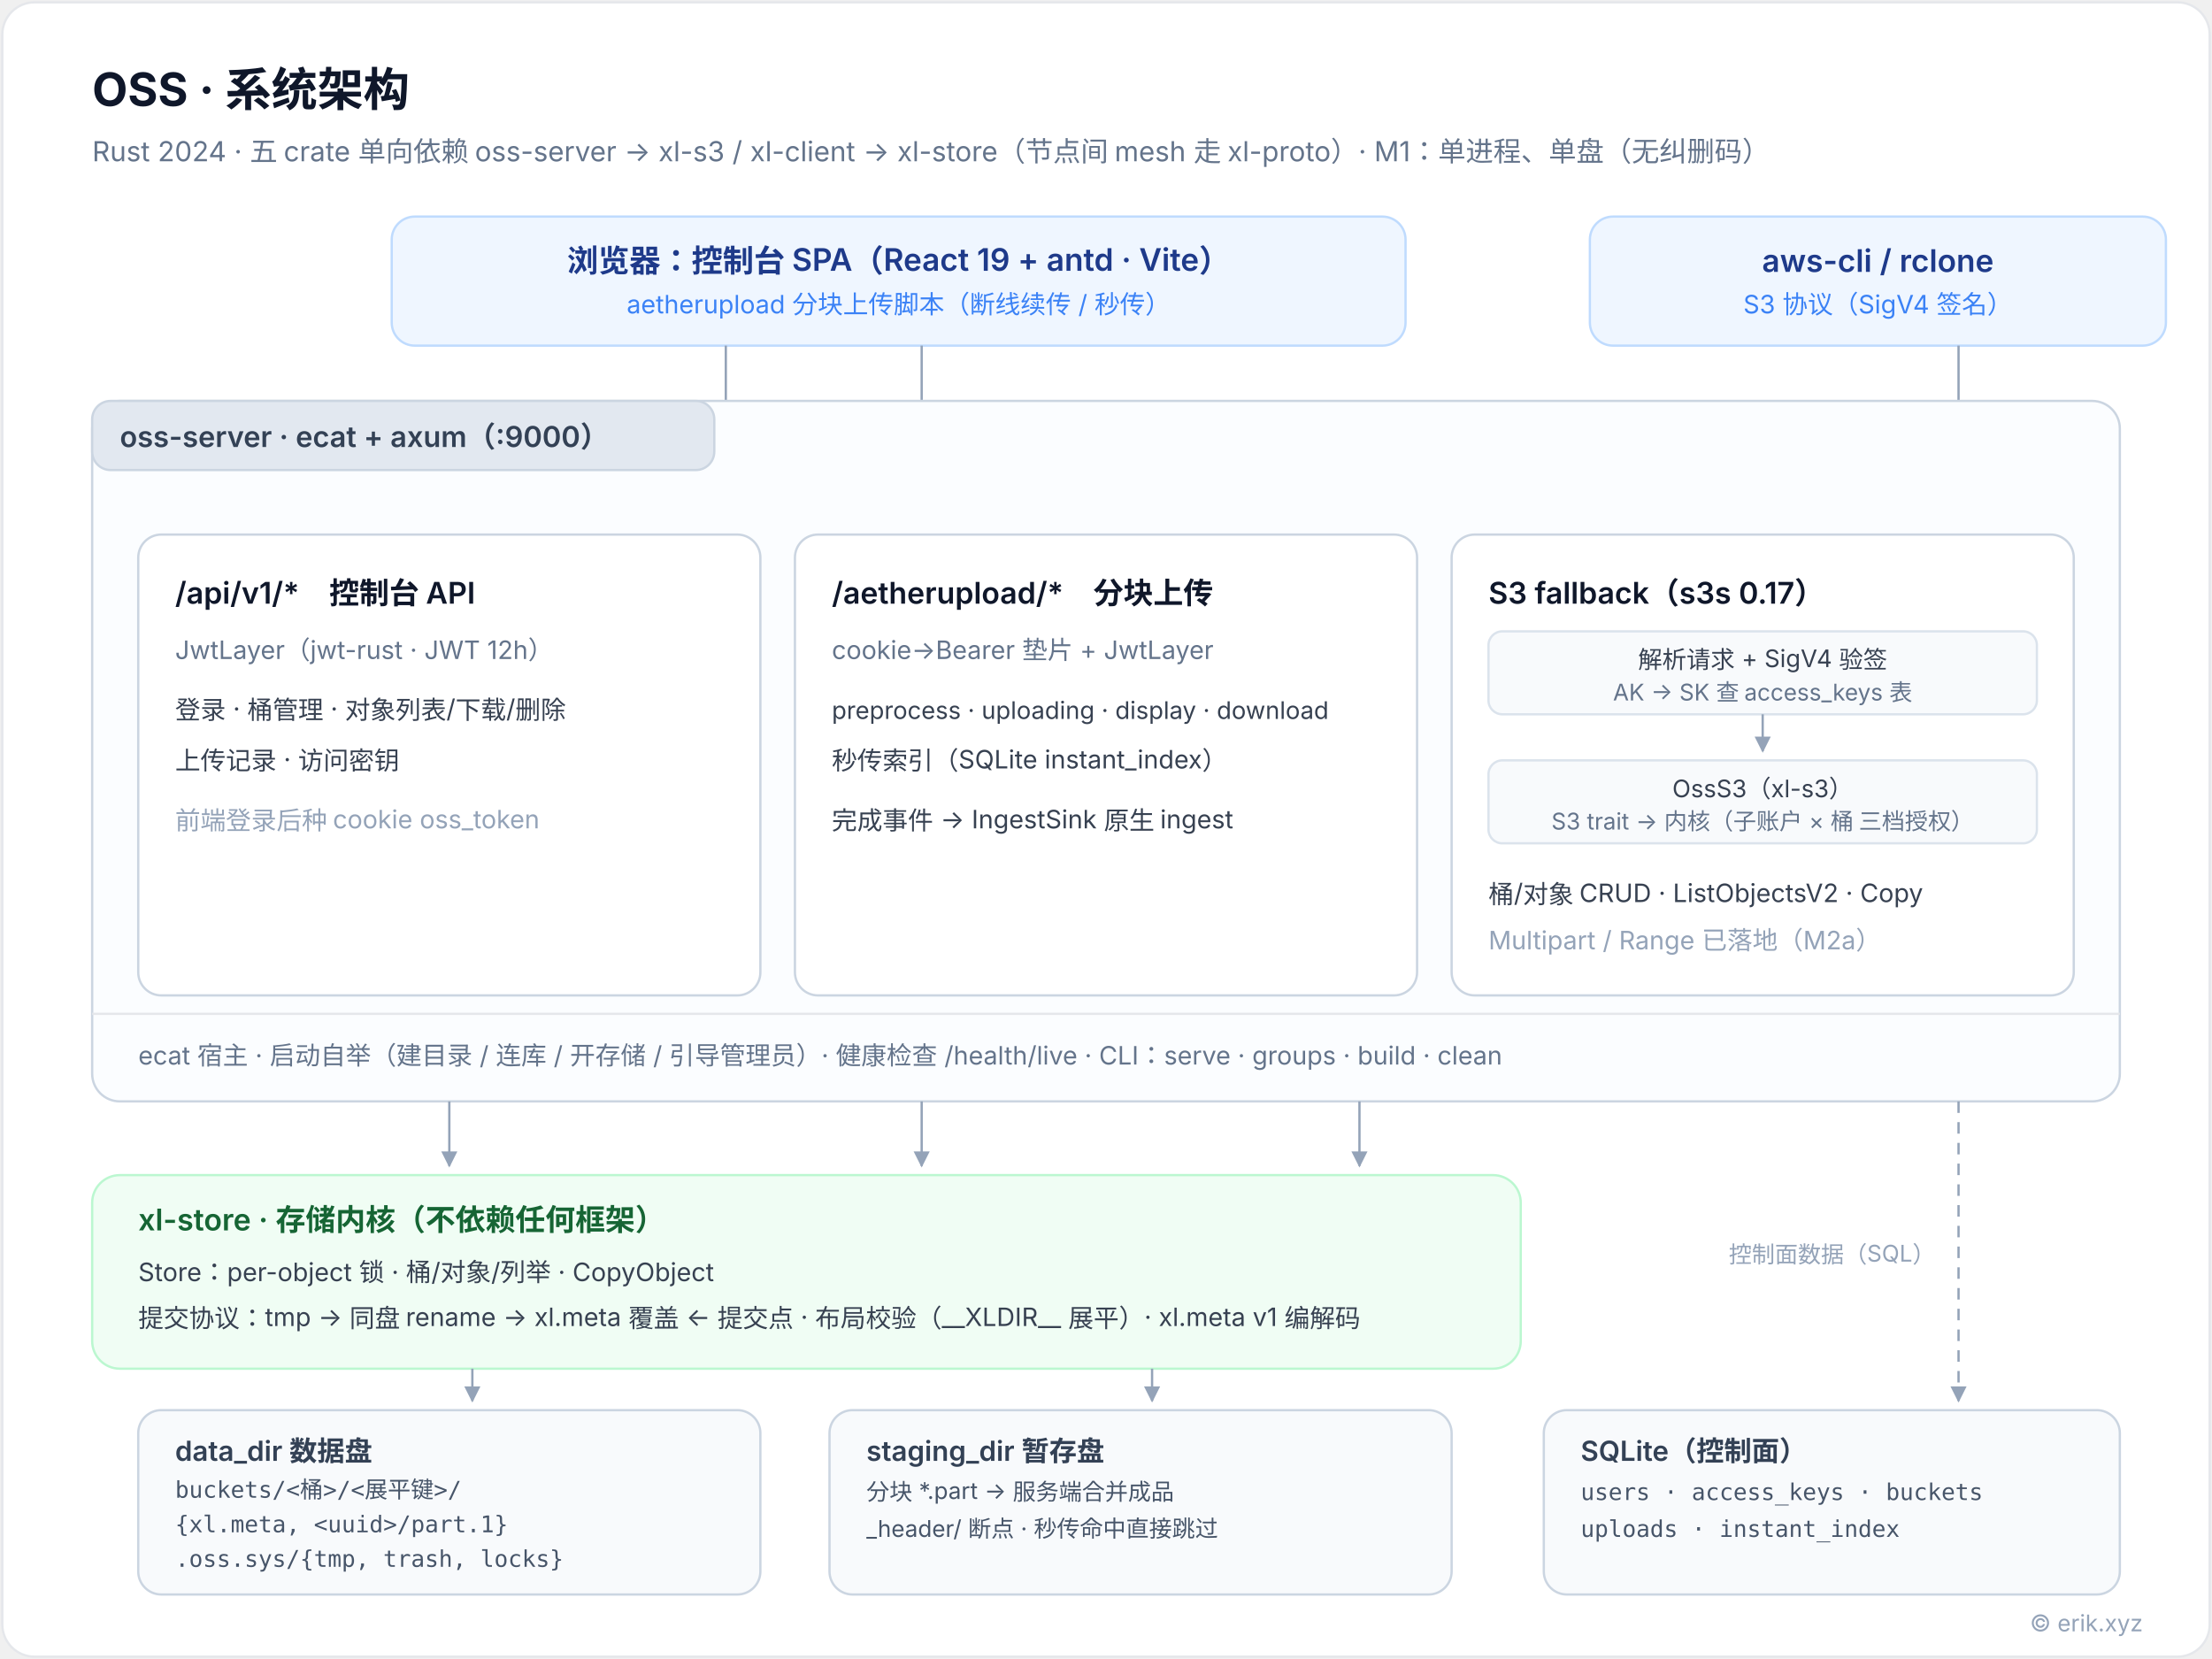
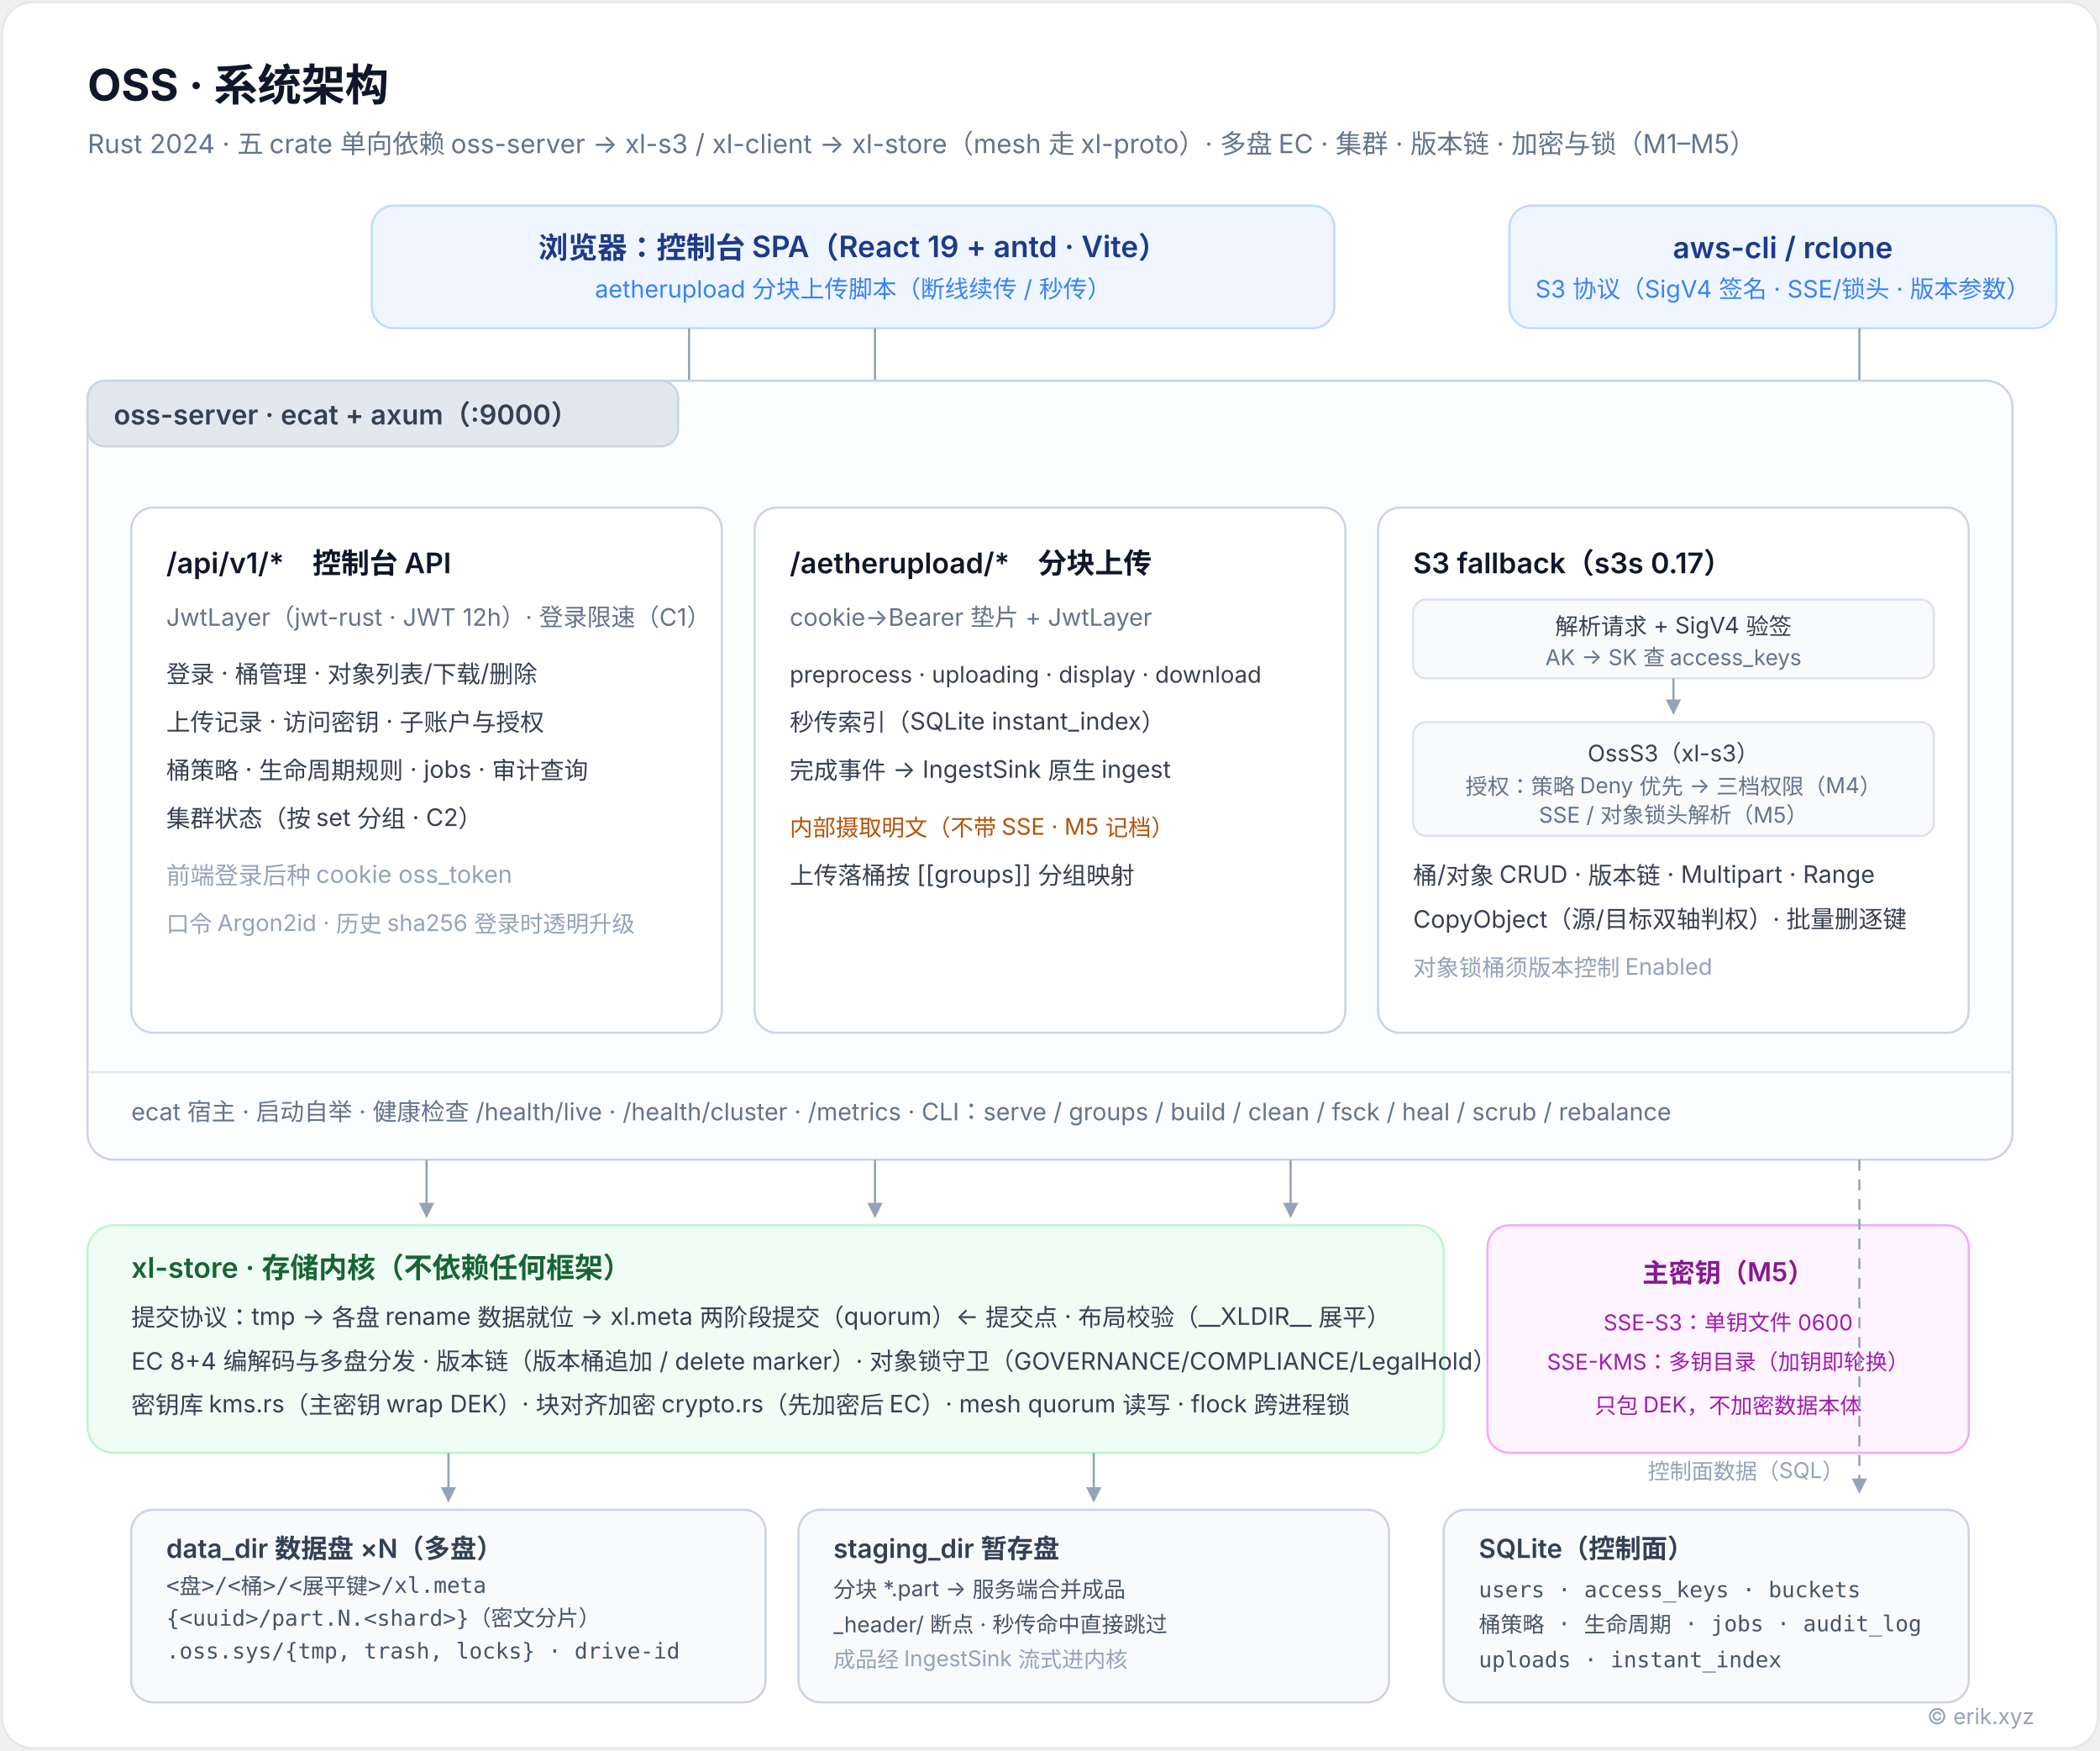
- <svg xmlns="http://www.w3.org/2000/svg" viewBox="0 0 960 720" width="960" height="720" font-family="-apple-system, BlinkMacSystemFont, 'Segoe UI', 'Noto Sans SC', 'PingFang SC', 'Microsoft YaHei', sans-serif">
+ <svg xmlns="http://www.w3.org/2000/svg" viewBox="0 0 960 800" width="960" height="800" font-family="-apple-system, BlinkMacSystemFont, 'Segoe UI', 'Noto Sans SC', 'PingFang SC', 'Microsoft YaHei', sans-serif">
  <defs>
    <marker id="a" viewBox="0 0 10 10" refX="9" refY="5" markerWidth="7" markerHeight="7" orient="auto-start-reverse">
      <path d="M0,0 L10,5 L0,10 z" fill="#94a3b8" />
    </marker>
  </defs>
-   <rect x="1" y="1" width="958" height="718" rx="14" fill="#ffffff" stroke="#e5e7eb" />
+   <rect x="1" y="1" width="958" height="798" rx="14" fill="#ffffff" stroke="#e5e7eb" />
  <text x="40" y="46" font-size="20" font-weight="700" fill="#0f172a">OSS · 系统架构</text>
-   <text x="40" y="70" font-size="12" fill="#64748b">Rust 2024 · 五 crate 单向依赖 oss-server → xl-s3 / xl-client → xl-store（节点间 mesh 走 xl-proto）· M1：单进程、单盘（无纠删码）</text>
+   <text x="40" y="70" font-size="12" fill="#64748b">Rust 2024 · 五 crate 单向依赖 oss-server → xl-s3 / xl-client → xl-store（mesh 走 xl-proto）· 多盘 EC · 集群 · 版本链 · 加密与锁（M1–M5）</text>
  <rect x="690" y="94" width="250" height="56" rx="10" fill="#eff6ff" stroke="#bfdbfe" />
  <text x="815" y="118" font-size="13.5" font-weight="600" fill="#1e3a8a" text-anchor="middle">aws-cli / rclone</text>
-   <text x="815" y="136" font-size="11" fill="#3b82f6" text-anchor="middle">S3 协议（SigV4 签名）</text>
+   <text x="815" y="136" font-size="11" fill="#3b82f6" text-anchor="middle">S3 协议（SigV4 签名 · SSE/锁头 · 版本参数）</text>
  <rect x="170" y="94" width="440" height="56" rx="10" fill="#eff6ff" stroke="#bfdbfe" />
  <text x="390" y="118" font-size="13.5" font-weight="600" fill="#1e3a8a" text-anchor="middle">浏览器：控制台 SPA（React 19 + antd · Vite）</text>
  <text x="390" y="136" font-size="11" fill="#3b82f6" text-anchor="middle">aetherupload 分块上传脚本（断线续传 / 秒传）</text>
  <line x1="850" y1="150" x2="850" y2="228" stroke="#94a3b8" marker-end="url(#a)" />
  <line x1="315" y1="150" x2="315" y2="228" stroke="#94a3b8" marker-end="url(#a)" />
  <line x1="400" y1="150" x2="400" y2="228" stroke="#94a3b8" marker-end="url(#a)" />
-   <rect x="40" y="174" width="880" height="304" rx="12" fill="#fbfdff" stroke="#cbd5e1" />
+   <rect x="40" y="174" width="880" height="356" rx="12" fill="#fbfdff" stroke="#cbd5e1" />
  <rect x="40" y="174" width="270" height="30" rx="8" fill="#e2e8f0" stroke="#cbd5e1" />
  <text x="52" y="194" font-size="12.5" font-weight="600" fill="#334155">oss-server · ecat + axum（:9000）</text>
-   <rect x="60" y="232" width="270" height="200" rx="10" fill="#ffffff" stroke="#cbd5e1" />
+   <rect x="60" y="232" width="270" height="240" rx="10" fill="#ffffff" stroke="#cbd5e1" />
  <text x="76" y="262" font-size="13" font-weight="600" fill="#0f172a">/api/v1/*　控制台 API</text>
-   <text x="76" y="286" font-size="11" fill="#64748b">JwtLayer（jwt-rust · JWT 12h）</text>
+   <text x="76" y="286" font-size="11" fill="#64748b">JwtLayer（jwt-rust · JWT 12h）· 登录限速（C1）</text>
  <text x="76" y="312" font-size="11" fill="#374151">登录 · 桶管理 · 对象列表/下载/删除</text>
-   <text x="76" y="334" font-size="11" fill="#374151">上传记录 · 访问密钥</text>
-   <text x="76" y="360" font-size="11" fill="#94a3b8">前端登录后种 cookie oss_token</text>
-   <rect x="345" y="232" width="270" height="200" rx="10" fill="#ffffff" stroke="#cbd5e1" />
+   <text x="76" y="334" font-size="11" fill="#374151">上传记录 · 访问密钥 · 子账户与授权</text>
+   <text x="76" y="356" font-size="11" fill="#374151">桶策略 · 生命周期规则 · jobs · 审计查询</text>
+   <text x="76" y="378" font-size="11" fill="#374151">集群状态（按 set 分组 · C2）</text>
+   <text x="76" y="404" font-size="11" fill="#94a3b8">前端登录后种 cookie oss_token</text>
+   <text x="76" y="426" font-size="10.5" fill="#94a3b8">口令 Argon2id · 历史 sha256 登录时透明升级</text>
+   <rect x="345" y="232" width="270" height="240" rx="10" fill="#ffffff" stroke="#cbd5e1" />
  <text x="361" y="262" font-size="13" font-weight="600" fill="#0f172a">/aetherupload/*　分块上传</text>
  <text x="361" y="286" font-size="11" fill="#64748b">cookie→Bearer 垫片 + JwtLayer</text>
  <text x="361" y="312" font-size="10.5" fill="#374151">preprocess · uploading · display · download</text>
  <text x="361" y="334" font-size="11" fill="#374151">秒传索引（SQLite instant_index）</text>
-   <text x="361" y="360" font-size="11" fill="#374151">完成事件 → IngestSink 原生 ingest</text>
-   <rect x="630" y="232" width="270" height="200" rx="10" fill="#ffffff" stroke="#cbd5e1" />
+   <text x="361" y="356" font-size="11" fill="#374151">完成事件 → IngestSink 原生 ingest</text>
+   <text x="361" y="382" font-size="10.5" fill="#b45309">内部摄取明文（不带 SSE · M5 记档）</text>
+   <text x="361" y="404" font-size="11" fill="#374151">上传落桶按 [[groups]] 分组映射</text>
+   <rect x="630" y="232" width="270" height="240" rx="10" fill="#ffffff" stroke="#cbd5e1" />
  <text x="646" y="262" font-size="13" font-weight="600" fill="#0f172a">S3 fallback（s3s 0.17）</text>
  <rect x="646" y="274" width="238" height="36" rx="6" fill="#f8fafc" stroke="#dbe3ec" />
  <text x="765" y="290" font-size="10.5" fill="#374151" text-anchor="middle">解析请求 + SigV4 验签</text>
-   <text x="765" y="304" font-size="10" fill="#64748b" text-anchor="middle">AK → SK 查 access_keys 表</text>
+   <text x="765" y="304" font-size="10" fill="#64748b" text-anchor="middle">AK → SK 查 access_keys</text>
  <line x1="765" y1="310" x2="765" y2="326" stroke="#94a3b8" marker-end="url(#a)" />
-   <rect x="646" y="330" width="238" height="36" rx="6" fill="#f8fafc" stroke="#dbe3ec" />
-   <text x="765" y="346" font-size="10.5" fill="#374151" text-anchor="middle">OssS3（xl-s3）</text>
-   <text x="765" y="360" font-size="10" fill="#64748b" text-anchor="middle">S3 trait → 内核（子账户 × 桶 三档授权）</text>
-   <text x="646" y="392" font-size="11" fill="#374151">桶/对象 CRUD · ListObjectsV2 · Copy</text>
-   <text x="646" y="412" font-size="11" fill="#94a3b8">Multipart / Range 已落地（M2a）</text>
-   <line x1="40" y1="440" x2="920" y2="440" stroke="#e5e7eb" />
-   <text x="60" y="462" font-size="11" fill="#64748b">ecat 宿主 · 启动自举（建目录 / 连库 / 开存储 / 引导管理员）· 健康检查 /health/live · CLI：serve · groups · build · clean</text>
-   <line x1="195" y1="478" x2="195" y2="506" stroke="#94a3b8" marker-end="url(#a)" />
-   <line x1="400" y1="478" x2="400" y2="506" stroke="#94a3b8" marker-end="url(#a)" />
-   <line x1="590" y1="478" x2="590" y2="506" stroke="#94a3b8" marker-end="url(#a)" />
-   <rect x="40" y="510" width="620" height="84" rx="12" fill="#f0fdf4" stroke="#bbf7d0" />
-   <text x="60" y="534" font-size="13" font-weight="600" fill="#166534">xl-store · 存储内核（不依赖任何框架）</text>
-   <text x="60" y="556" font-size="11" fill="#374151">Store：per-object 锁 · 桶/对象/列举 · CopyObject</text>
-   <text x="60" y="576" font-size="11" fill="#374151">提交协议：tmp → 同盘 rename → xl.meta 覆盖 ← 提交点 · 布局校验（__XLDIR__ 展平）· xl.meta v1 编解码</text>
-   <line x1="850" y1="478" x2="850" y2="608" stroke="#94a3b8" stroke-dasharray="5 4" marker-end="url(#a)" />
-   <text x="840" y="548" font-size="10" fill="#94a3b8" text-anchor="end">控制面数据（SQL）</text>
-   <line x1="205" y1="594" x2="205" y2="608" stroke="#94a3b8" marker-end="url(#a)" />
-   <line x1="500" y1="594" x2="500" y2="608" stroke="#94a3b8" marker-end="url(#a)" />
-   <rect x="60" y="612" width="270" height="80" rx="10" fill="#f8fafc" stroke="#cbd5e1" />
-   <text x="76" y="634" font-size="12" font-weight="600" fill="#334155">data_dir 数据盘</text>
-   <text x="76" y="650" font-size="10" fill="#475569" font-family="ui-monospace, SFMono-Regular, Menlo, monospace">buckets/&lt;桶&gt;/&lt;展平键&gt;/</text>
-   <text x="76" y="665" font-size="10" fill="#475569" font-family="ui-monospace, SFMono-Regular, Menlo, monospace">{xl.meta, &lt;uuid&gt;/part.1}</text>
-   <text x="76" y="680" font-size="10" fill="#475569" font-family="ui-monospace, SFMono-Regular, Menlo, monospace">.oss.sys/{tmp, trash, locks}</text>
-   <rect x="360" y="612" width="270" height="80" rx="10" fill="#f8fafc" stroke="#cbd5e1" />
-   <text x="376" y="634" font-size="12" font-weight="600" fill="#334155">staging_dir 暂存盘</text>
-   <text x="376" y="651" font-size="10" fill="#475569">分块 *.part → 服务端合并成品</text>
-   <text x="376" y="667" font-size="10" fill="#475569">_header/ 断点 · 秒传命中直接跳过</text>
-   <rect x="670" y="612" width="250" height="80" rx="10" fill="#f8fafc" stroke="#cbd5e1" />
-   <text x="686" y="634" font-size="12" font-weight="600" fill="#334155">SQLite（控制面）</text>
-   <text x="686" y="651" font-size="10" fill="#475569" font-family="ui-monospace, SFMono-Regular, Menlo, monospace">users · access_keys · buckets</text>
-   <text x="686" y="667" font-size="10" fill="#475569" font-family="ui-monospace, SFMono-Regular, Menlo, monospace">uploads · instant_index</text>
-   <text x="930" y="708" font-size="10" fill="#94a3b8" text-anchor="end">© erik.xyz</text>
+   <rect x="646" y="330" width="238" height="52" rx="6" fill="#f8fafc" stroke="#dbe3ec" />
+   <text x="765" y="348" font-size="10.5" fill="#374151" text-anchor="middle">OssS3（xl-s3）</text>
+   <text x="765" y="363" font-size="10" fill="#64748b" text-anchor="middle">授权：策略 Deny 优先 → 三档权限（M4）</text>
+   <text x="765" y="376" font-size="10" fill="#64748b" text-anchor="middle">SSE / 对象锁头解析（M5）</text>
+   <text x="646" y="404" font-size="11" fill="#374151">桶/对象 CRUD · 版本链 · Multipart · Range</text>
+   <text x="646" y="424" font-size="11" fill="#374151">CopyObject（源/目标双轴判权）· 批量删逐键</text>
+   <text x="646" y="446" font-size="10.5" fill="#94a3b8">对象锁桶须版本控制 Enabled</text>
+   <line x1="40" y1="490" x2="920" y2="490" stroke="#e5e7eb" />
+   <text x="60" y="512" font-size="11" fill="#64748b">ecat 宿主 · 启动自举 · 健康检查 /health/live · /health/cluster · /metrics · CLI：serve / groups / build / clean / fsck / heal / scrub / rebalance</text>
+   <line x1="195" y1="530" x2="195" y2="556" stroke="#94a3b8" marker-end="url(#a)" />
+   <line x1="400" y1="530" x2="400" y2="556" stroke="#94a3b8" marker-end="url(#a)" />
+   <line x1="590" y1="530" x2="590" y2="556" stroke="#94a3b8" marker-end="url(#a)" />
+   <rect x="40" y="560" width="620" height="104" rx="12" fill="#f0fdf4" stroke="#bbf7d0" />
+   <text x="60" y="584" font-size="13" font-weight="600" fill="#166534">xl-store · 存储内核（不依赖任何框架）</text>
+   <text x="60" y="606" font-size="11" fill="#374151">提交协议：tmp → 各盘 rename 数据就位 → xl.meta 两阶段提交（quorum）← 提交点 · 布局校验（__XLDIR__ 展平）</text>
+   <text x="60" y="626" font-size="11" fill="#374151">EC 8+4 编解码与多盘分发 · 版本链（版本桶追加 / delete marker）· 对象锁守卫（GOVERNANCE/COMPLIANCE/LegalHold）</text>
+   <text x="60" y="646" font-size="11" fill="#374151">密钥库 kms.rs（主密钥 wrap DEK）· 块对齐加密 crypto.rs（先加密后 EC）· mesh quorum 读写 · flock 跨进程锁</text>
+   <rect x="680" y="560" width="220" height="104" rx="10" fill="#fdf4ff" stroke="#f0abfc" />
+   <text x="790" y="586" font-size="12" font-weight="600" fill="#86198f" text-anchor="middle">主密钥（M5）</text>
+   <text x="790" y="608" font-size="10" fill="#a21caf" text-anchor="middle">SSE-S3：单钥文件 0600</text>
+   <text x="790" y="626" font-size="10" fill="#a21caf" text-anchor="middle">SSE-KMS：多钥目录（加钥即轮换）</text>
+   <text x="790" y="646" font-size="10" fill="#a21caf" text-anchor="middle">只包 DEK，不加密数据本体</text>
+   <line x1="850" y1="530" x2="850" y2="682" stroke="#94a3b8" stroke-dasharray="5 4" marker-end="url(#a)" />
+   <text x="843" y="676" font-size="10" fill="#94a3b8" text-anchor="end">控制面数据（SQL）</text>
+   <line x1="205" y1="664" x2="205" y2="686" stroke="#94a3b8" marker-end="url(#a)" />
+   <line x1="500" y1="664" x2="500" y2="686" stroke="#94a3b8" marker-end="url(#a)" />
+   <rect x="60" y="690" width="290" height="88" rx="10" fill="#f8fafc" stroke="#cbd5e1" />
+   <text x="76" y="712" font-size="12" font-weight="600" fill="#334155">data_dir 数据盘 ×N（多盘）</text>
+   <text x="76" y="728" font-size="10" fill="#475569" font-family="ui-monospace, SFMono-Regular, Menlo, monospace">&lt;盘&gt;/&lt;桶&gt;/&lt;展平键&gt;/xl.meta</text>
+   <text x="76" y="743" font-size="10" fill="#475569" font-family="ui-monospace, SFMono-Regular, Menlo, monospace">{&lt;uuid&gt;/part.N.&lt;shard&gt;}（密文分片）</text>
+   <text x="76" y="758" font-size="10" fill="#475569" font-family="ui-monospace, SFMono-Regular, Menlo, monospace">.oss.sys/{tmp, trash, locks} · drive-id</text>
+   <rect x="365" y="690" width="270" height="88" rx="10" fill="#f8fafc" stroke="#cbd5e1" />
+   <text x="381" y="712" font-size="12" font-weight="600" fill="#334155">staging_dir 暂存盘</text>
+   <text x="381" y="730" font-size="10" fill="#475569">分块 *.part → 服务端合并成品</text>
+   <text x="381" y="746" font-size="10" fill="#475569">_header/ 断点 · 秒传命中直接跳过</text>
+   <text x="381" y="762" font-size="10" fill="#94a3b8">成品经 IngestSink 流式进内核</text>
+   <rect x="660" y="690" width="240" height="88" rx="10" fill="#f8fafc" stroke="#cbd5e1" />
+   <text x="676" y="712" font-size="12" font-weight="600" fill="#334155">SQLite（控制面）</text>
+   <text x="676" y="730" font-size="10" fill="#475569" font-family="ui-monospace, SFMono-Regular, Menlo, monospace">users · access_keys · buckets</text>
+   <text x="676" y="746" font-size="10" fill="#475569" font-family="ui-monospace, SFMono-Regular, Menlo, monospace">桶策略 · 生命周期 · jobs · audit_log</text>
+   <text x="676" y="762" font-size="10" fill="#475569" font-family="ui-monospace, SFMono-Regular, Menlo, monospace">uploads · instant_index</text>
+   <text x="930" y="788" font-size="10" fill="#94a3b8" text-anchor="end">© erik.xyz</text>
</svg>
